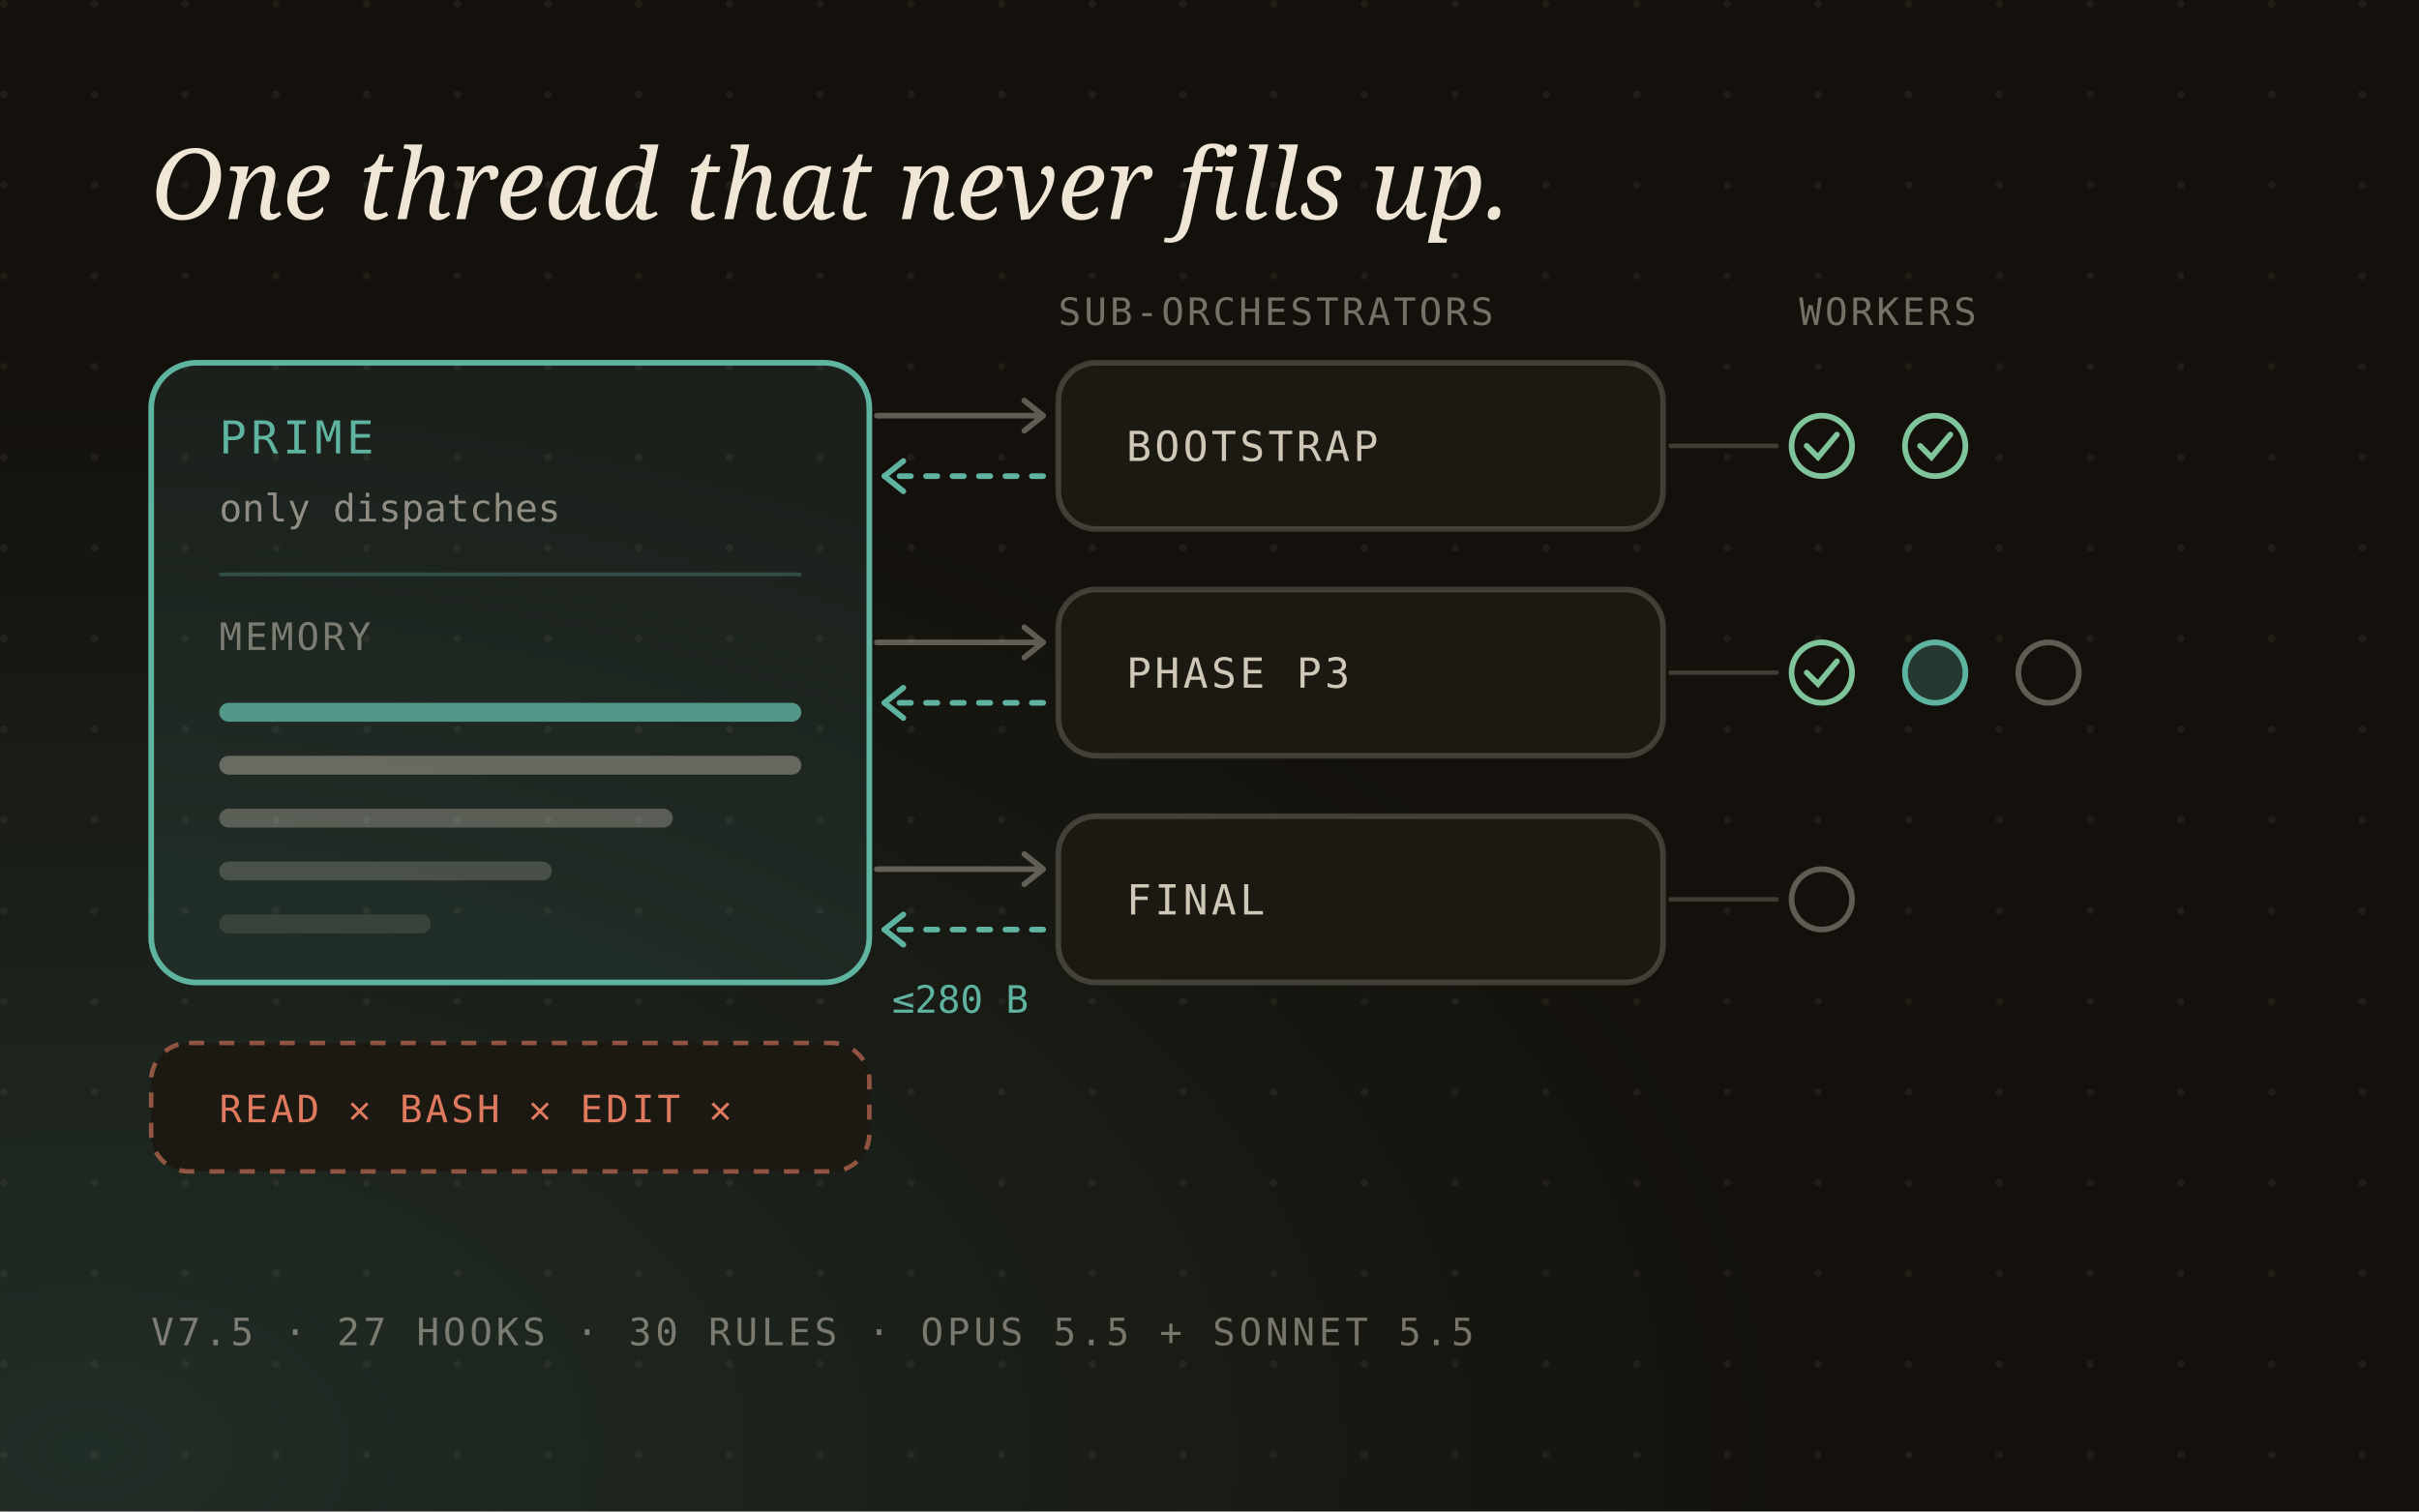
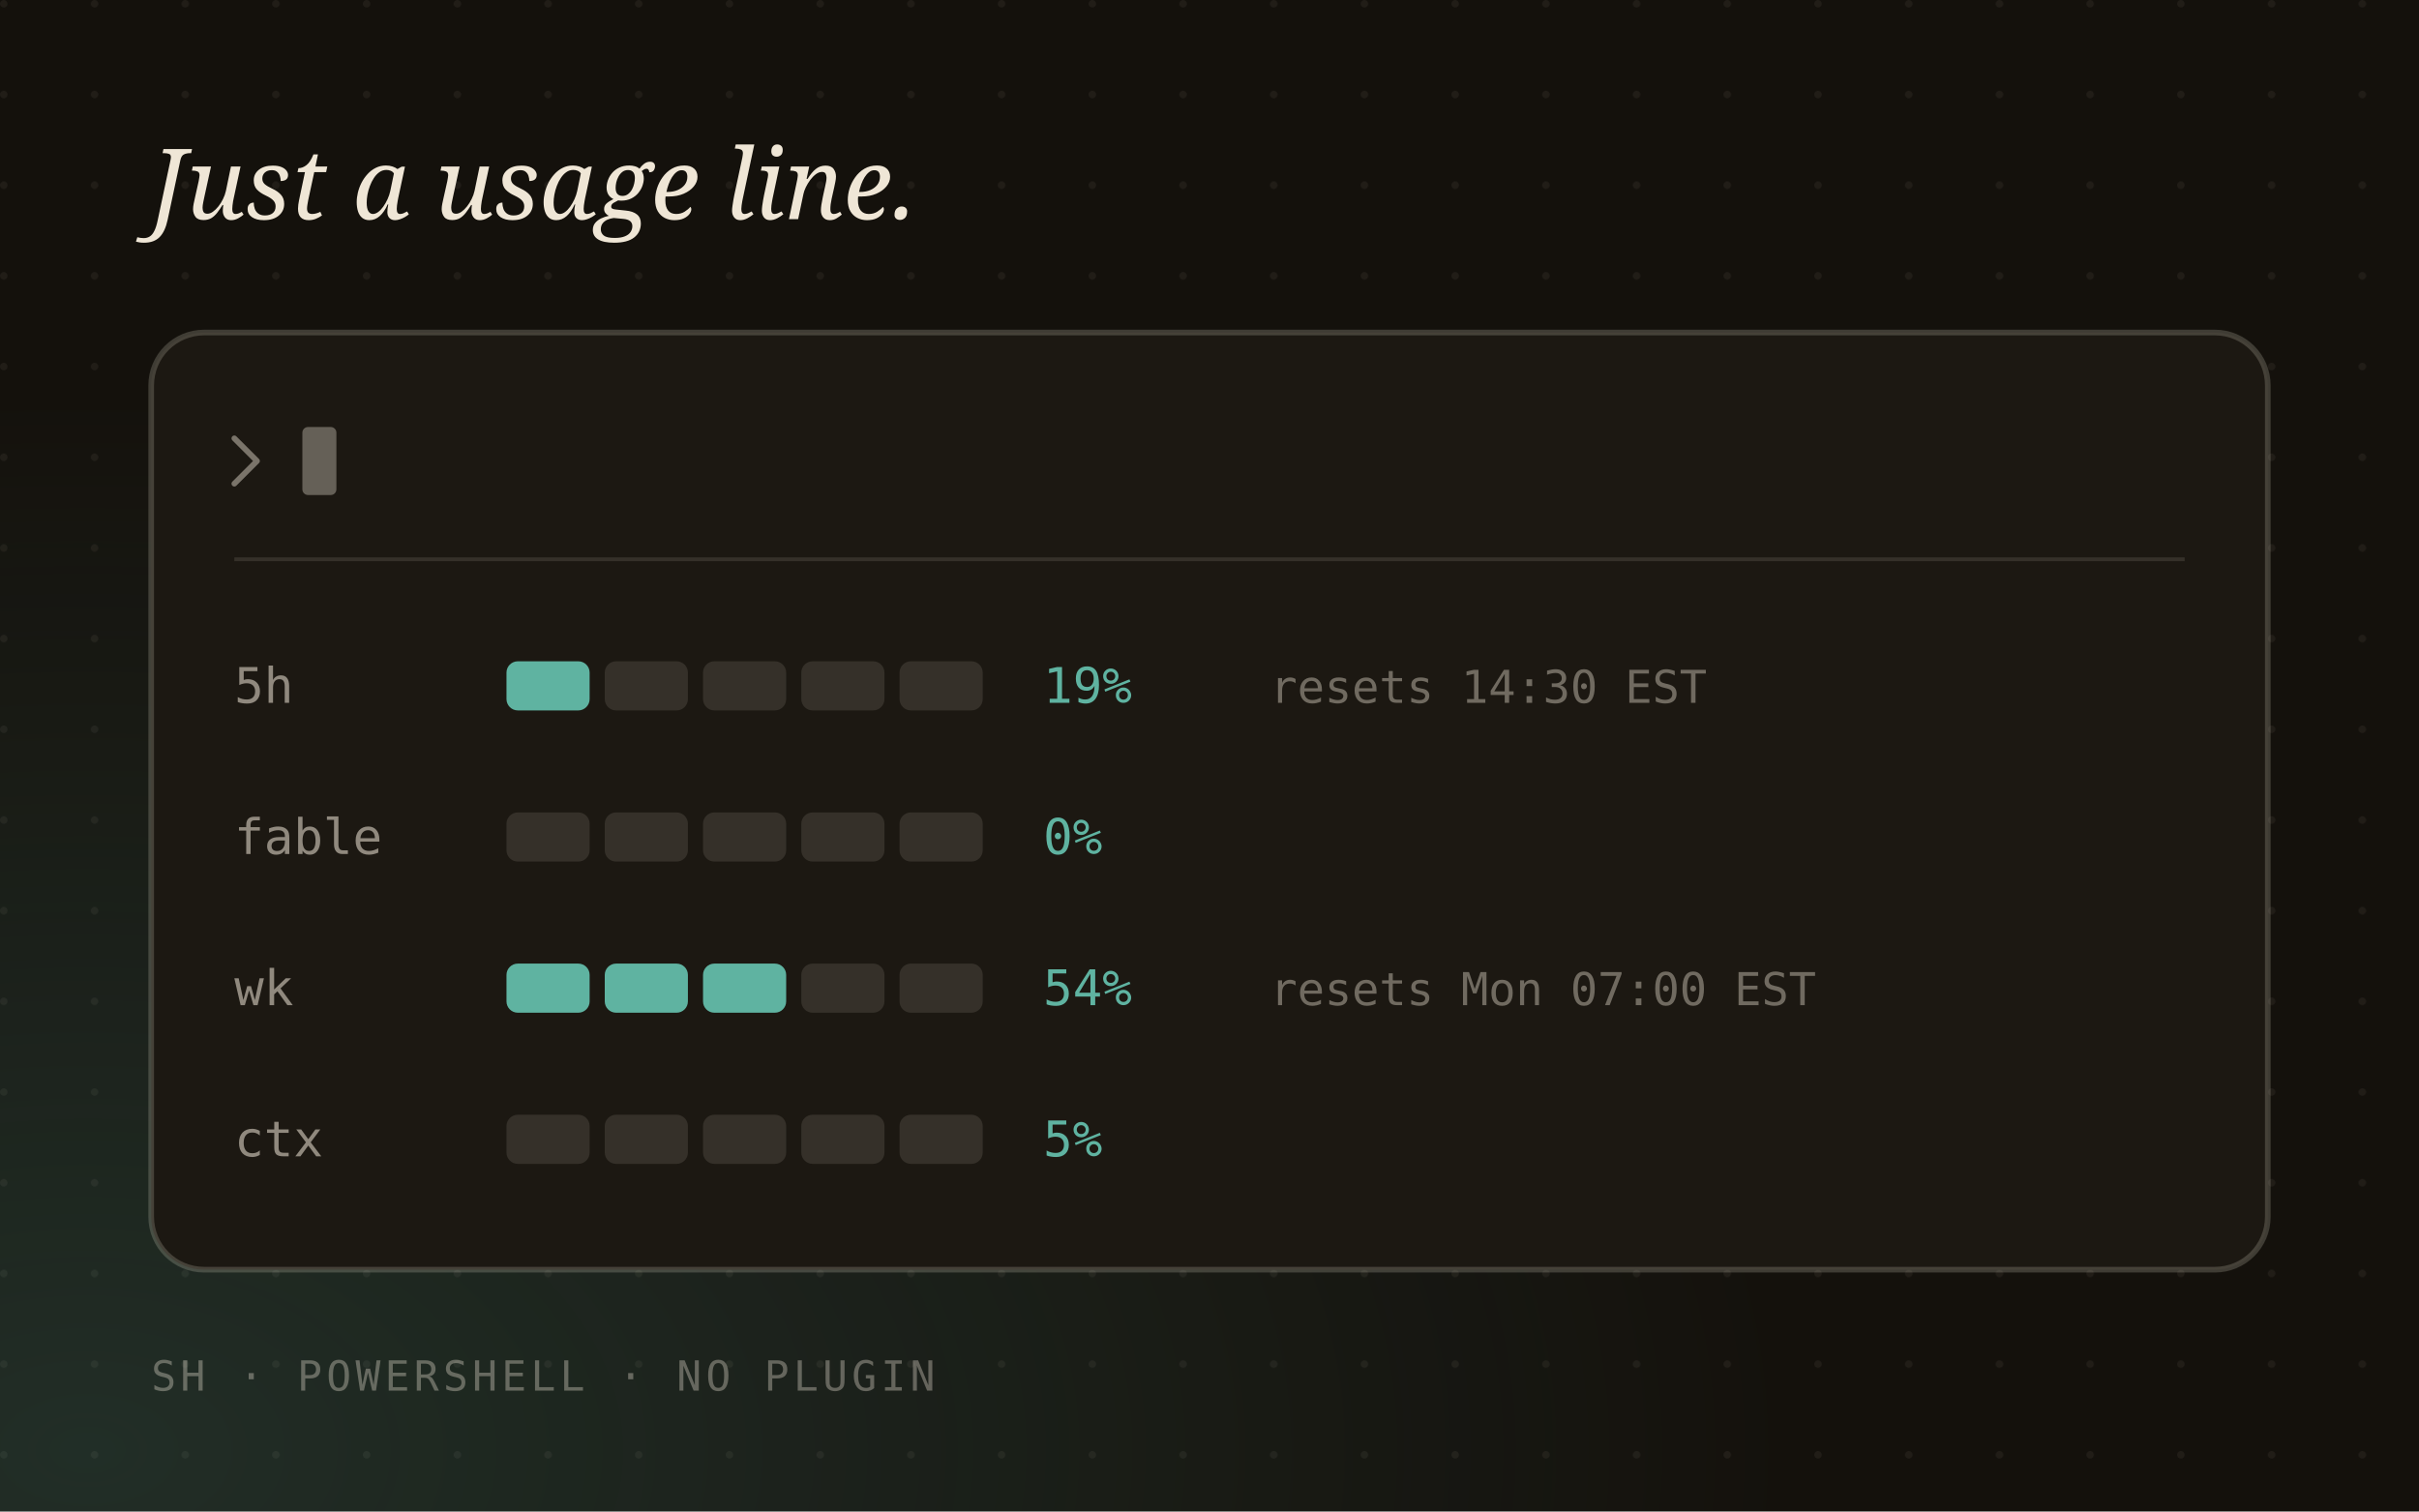
- <svg xmlns="http://www.w3.org/2000/svg" viewBox="0 0 640 400" width="640" height="400" role="img" aria-label="baton v7.5 — a prime that only dispatches sends goals to three sub-orchestrators, each runs its workers and hands back one line of at most 280 bytes into the prime's memory, while a guard refuses the prime's file reads and commands">
+ <svg xmlns="http://www.w3.org/2000/svg" viewBox="0 0 640 400" width="640" height="400" role="img" aria-label="baton v8 — the four parts of its status line under a Claude Code prompt: 5h at 19% resetting 14:30 EST, fable at 0%, wk at 54% resetting Mon 07:00 EST, and ctx at 5%">
  <defs>
    <radialGradient id="glow" cx="4%" cy="96%" r="70%">
      <stop offset="0" stop-color="#5fb3a1" stop-opacity=".18" />
      <stop offset="1" stop-color="#5fb3a1" stop-opacity="0" />
    </radialGradient>
    <pattern id="dots" width="24" height="24" patternUnits="userSpaceOnUse">
      <circle cx="1" cy="1" r="1" fill="#efe6d6" fill-opacity=".06" />
    </pattern>
  </defs>
  <rect width="640" height="400" fill="#14110c" />
  <rect width="640" height="400" fill="url(#dots)" />
  <rect width="640" height="400" fill="url(#glow)" />
-   <text x="40" y="58" font-family="Fraunces, Georgia, serif" font-style="italic" font-size="26" fill="#efe6d6">One thread that never fills up.</text>
+   <text x="40" y="58" font-family="Fraunces, Georgia, serif" font-style="italic" font-size="26" fill="#efe6d6">Just a usage line.</text>
+   <rect x="40" y="88" width="560" height="248" rx="14" fill="#1c1812" stroke="#efe6d6" stroke-opacity=".2" stroke-width="1.5" />
+   <path d="M62 116l6 6-6 6" fill="none" stroke="#efe6d6" stroke-opacity=".45" stroke-width="1.5" stroke-linecap="round" stroke-linejoin="round" />
+   <rect x="80" y="113" width="9" height="18" rx="1.5" fill="#efe6d6" fill-opacity=".35" />
+   <line x1="62" y1="148" x2="578" y2="148" stroke="#efe6d6" stroke-opacity=".12" stroke-width="1" />
  <g font-family="JetBrains Mono, ui-monospace, monospace">
-     <rect x="40" y="96" width="190" height="164" rx="12" fill="#5fb3a1" fill-opacity=".1" stroke="#5fb3a1" stroke-width="1.5" />
-     <text x="58" y="120" font-size="12" letter-spacing=".1em" fill="#5fb3a1">PRIME</text>
-     <text x="58" y="138" font-size="10" fill="#efe6d6" fill-opacity=".55">only dispatches</text>
-     <path d="M58 152H212" stroke="#5fb3a1" stroke-opacity=".3" stroke-width="1" />
-     <text x="58" y="172" font-size="10" letter-spacing=".08em" fill="#efe6d6" fill-opacity=".45">MEMORY</text>
-     <rect x="58" y="186" width="154" height="5" rx="2.5" fill="#5fb3a1" fill-opacity=".8" />
-     <rect x="58" y="200" width="154" height="5" rx="2.5" fill="#efe6d6" fill-opacity=".35" />
-     <rect x="58" y="214" width="120" height="5" rx="2.5" fill="#efe6d6" fill-opacity=".28" />
-     <rect x="58" y="228" width="88" height="5" rx="2.5" fill="#efe6d6" fill-opacity=".2" />
-     <rect x="58" y="242" width="56" height="5" rx="2.5" fill="#efe6d6" fill-opacity=".12" />
-     <rect x="40" y="276" width="190" height="34" rx="10" fill="#1c1812" stroke="#e07a5f" stroke-opacity=".6" stroke-width="1.2" stroke-dasharray="4 4" />
-     <text x="58" y="297" font-size="10" letter-spacing=".08em" fill="#e07a5f">READ ✕  BASH ✕  EDIT ✕</text>
-     <text x="280" y="86" font-size="10" letter-spacing=".08em" fill="#efe6d6" fill-opacity=".45">SUB-ORCHESTRATORS</text>
-     <rect x="280" y="96" width="160" height="44" rx="10" fill="#1c1812" stroke="#efe6d6" stroke-opacity=".2" stroke-width="1.5" />
-     <text x="298" y="122" font-size="11" letter-spacing=".08em" fill="#efe6d6" fill-opacity=".85">BOOTSTRAP</text>
-     <rect x="280" y="156" width="160" height="44" rx="10" fill="#1c1812" stroke="#efe6d6" stroke-opacity=".2" stroke-width="1.5" />
-     <text x="298" y="182" font-size="11" letter-spacing=".08em" fill="#efe6d6" fill-opacity=".85">PHASE P3</text>
-     <rect x="280" y="216" width="160" height="44" rx="10" fill="#1c1812" stroke="#efe6d6" stroke-opacity=".2" stroke-width="1.5" />
-     <text x="298" y="242" font-size="11" letter-spacing=".08em" fill="#efe6d6" fill-opacity=".85">FINAL</text>
-     <text x="236" y="268" font-size="10" fill="#5fb3a1">≤280 B</text>
-     <text x="476" y="86" font-size="10" letter-spacing=".08em" fill="#efe6d6" fill-opacity=".45">WORKERS</text>
-     <text x="40" y="356" font-size="10" letter-spacing=".1em" fill="#efe6d6" fill-opacity=".45">V7.5 · 27 HOOKS · 30 RULES · OPUS 5.5 + SONNET 5.5</text>
-   </g>
-   <g fill="none" stroke-width="1.5" stroke-linecap="round" stroke-linejoin="round">
-     <g stroke="#efe6d6" stroke-opacity=".35">
-       <path d="M232 110H276M271 106l5 4-5 4" />
-       <path d="M232 170H276M271 166l5 4-5 4" />
-       <path d="M232 230H276M271 226l5 4-5 4" />
+     <text x="62" y="186" font-size="13" fill="#efe6d6" fill-opacity=".55">5h</text>
+     <g fill="#5fb3a1">
+       <rect x="134" y="175" width="22" height="13" rx="3" />
    </g>
-     <g stroke="#5fb3a1">
-       <path d="M276 126H234" stroke-dasharray="3 4" />
-       <path d="M239 122l-5 4 5 4" />
-       <path d="M276 186H234" stroke-dasharray="3 4" />
-       <path d="M239 182l-5 4 5 4" />
-       <path d="M276 246H234" stroke-dasharray="3 4" />
-       <path d="M239 242l-5 4 5 4" />
+     <g fill="#efe6d6" fill-opacity=".12">
+       <rect x="160" y="175" width="22" height="13" rx="3" />
+       <rect x="186" y="175" width="22" height="13" rx="3" />
+       <rect x="212" y="175" width="22" height="13" rx="3" />
+       <rect x="238" y="175" width="22" height="13" rx="3" />
    </g>
-     <g stroke="#efe6d6" stroke-opacity=".2" stroke-width="1.2">
-       <path d="M442 118H470" />
-       <path d="M442 178H470" />
-       <path d="M442 238H470" />
+     <text x="276" y="186" font-size="13" fill="#5fb3a1">19%</text>
+     <text x="336" y="186" font-size="12" fill="#efe6d6" fill-opacity=".4">resets 14:30 EST</text>
+     <text x="62" y="226" font-size="13" fill="#efe6d6" fill-opacity=".55">fable</text>
+     <g fill="#efe6d6" fill-opacity=".12">
+       <rect x="134" y="215" width="22" height="13" rx="3" />
+       <rect x="160" y="215" width="22" height="13" rx="3" />
+       <rect x="186" y="215" width="22" height="13" rx="3" />
+       <rect x="212" y="215" width="22" height="13" rx="3" />
+       <rect x="238" y="215" width="22" height="13" rx="3" />
    </g>
-   </g>
-   <g stroke-width="1.5" stroke-linecap="round">
-     <circle cx="482" cy="118" r="8" fill="#14110c" stroke="#7fc49a" />
-     <path d="M478 118l3 3 5-6" fill="none" stroke="#7fc49a" />
-     <circle cx="512" cy="118" r="8" fill="#14110c" stroke="#7fc49a" />
-     <path d="M508 118l3 3 5-6" fill="none" stroke="#7fc49a" />
-     <circle cx="482" cy="178" r="8" fill="#14110c" stroke="#7fc49a" />
-     <path d="M478 178l3 3 5-6" fill="none" stroke="#7fc49a" />
-     <circle cx="512" cy="178" r="8" fill="#5fb3a1" fill-opacity=".25" stroke="#5fb3a1" />
-     <circle cx="542" cy="178" r="8" fill="#14110c" stroke="#efe6d6" stroke-opacity=".35" />
-     <circle cx="482" cy="238" r="8" fill="#14110c" stroke="#efe6d6" stroke-opacity=".35" />
+     <text x="276" y="226" font-size="13" fill="#5fb3a1">0%</text>
+     <text x="62" y="266" font-size="13" fill="#efe6d6" fill-opacity=".55">wk</text>
+     <g fill="#5fb3a1">
+       <rect x="134" y="255" width="22" height="13" rx="3" />
+       <rect x="160" y="255" width="22" height="13" rx="3" />
+       <rect x="186" y="255" width="22" height="13" rx="3" />
+     </g>
+     <g fill="#efe6d6" fill-opacity=".12">
+       <rect x="212" y="255" width="22" height="13" rx="3" />
+       <rect x="238" y="255" width="22" height="13" rx="3" />
+     </g>
+     <text x="276" y="266" font-size="13" fill="#5fb3a1">54%</text>
+     <text x="336" y="266" font-size="12" fill="#efe6d6" fill-opacity=".4">resets Mon 07:00 EST</text>
+     <text x="62" y="306" font-size="13" fill="#efe6d6" fill-opacity=".55">ctx</text>
+     <g fill="#efe6d6" fill-opacity=".12">
+       <rect x="134" y="295" width="22" height="13" rx="3" />
+       <rect x="160" y="295" width="22" height="13" rx="3" />
+       <rect x="186" y="295" width="22" height="13" rx="3" />
+       <rect x="212" y="295" width="22" height="13" rx="3" />
+       <rect x="238" y="295" width="22" height="13" rx="3" />
+     </g>
+     <text x="276" y="306" font-size="13" fill="#5fb3a1">5%</text>
+     <text x="40" y="368" font-size="11" letter-spacing=".1em" fill="#efe6d6" fill-opacity=".35">SH · POWERSHELL · NO PLUGIN</text>
  </g>
</svg>
